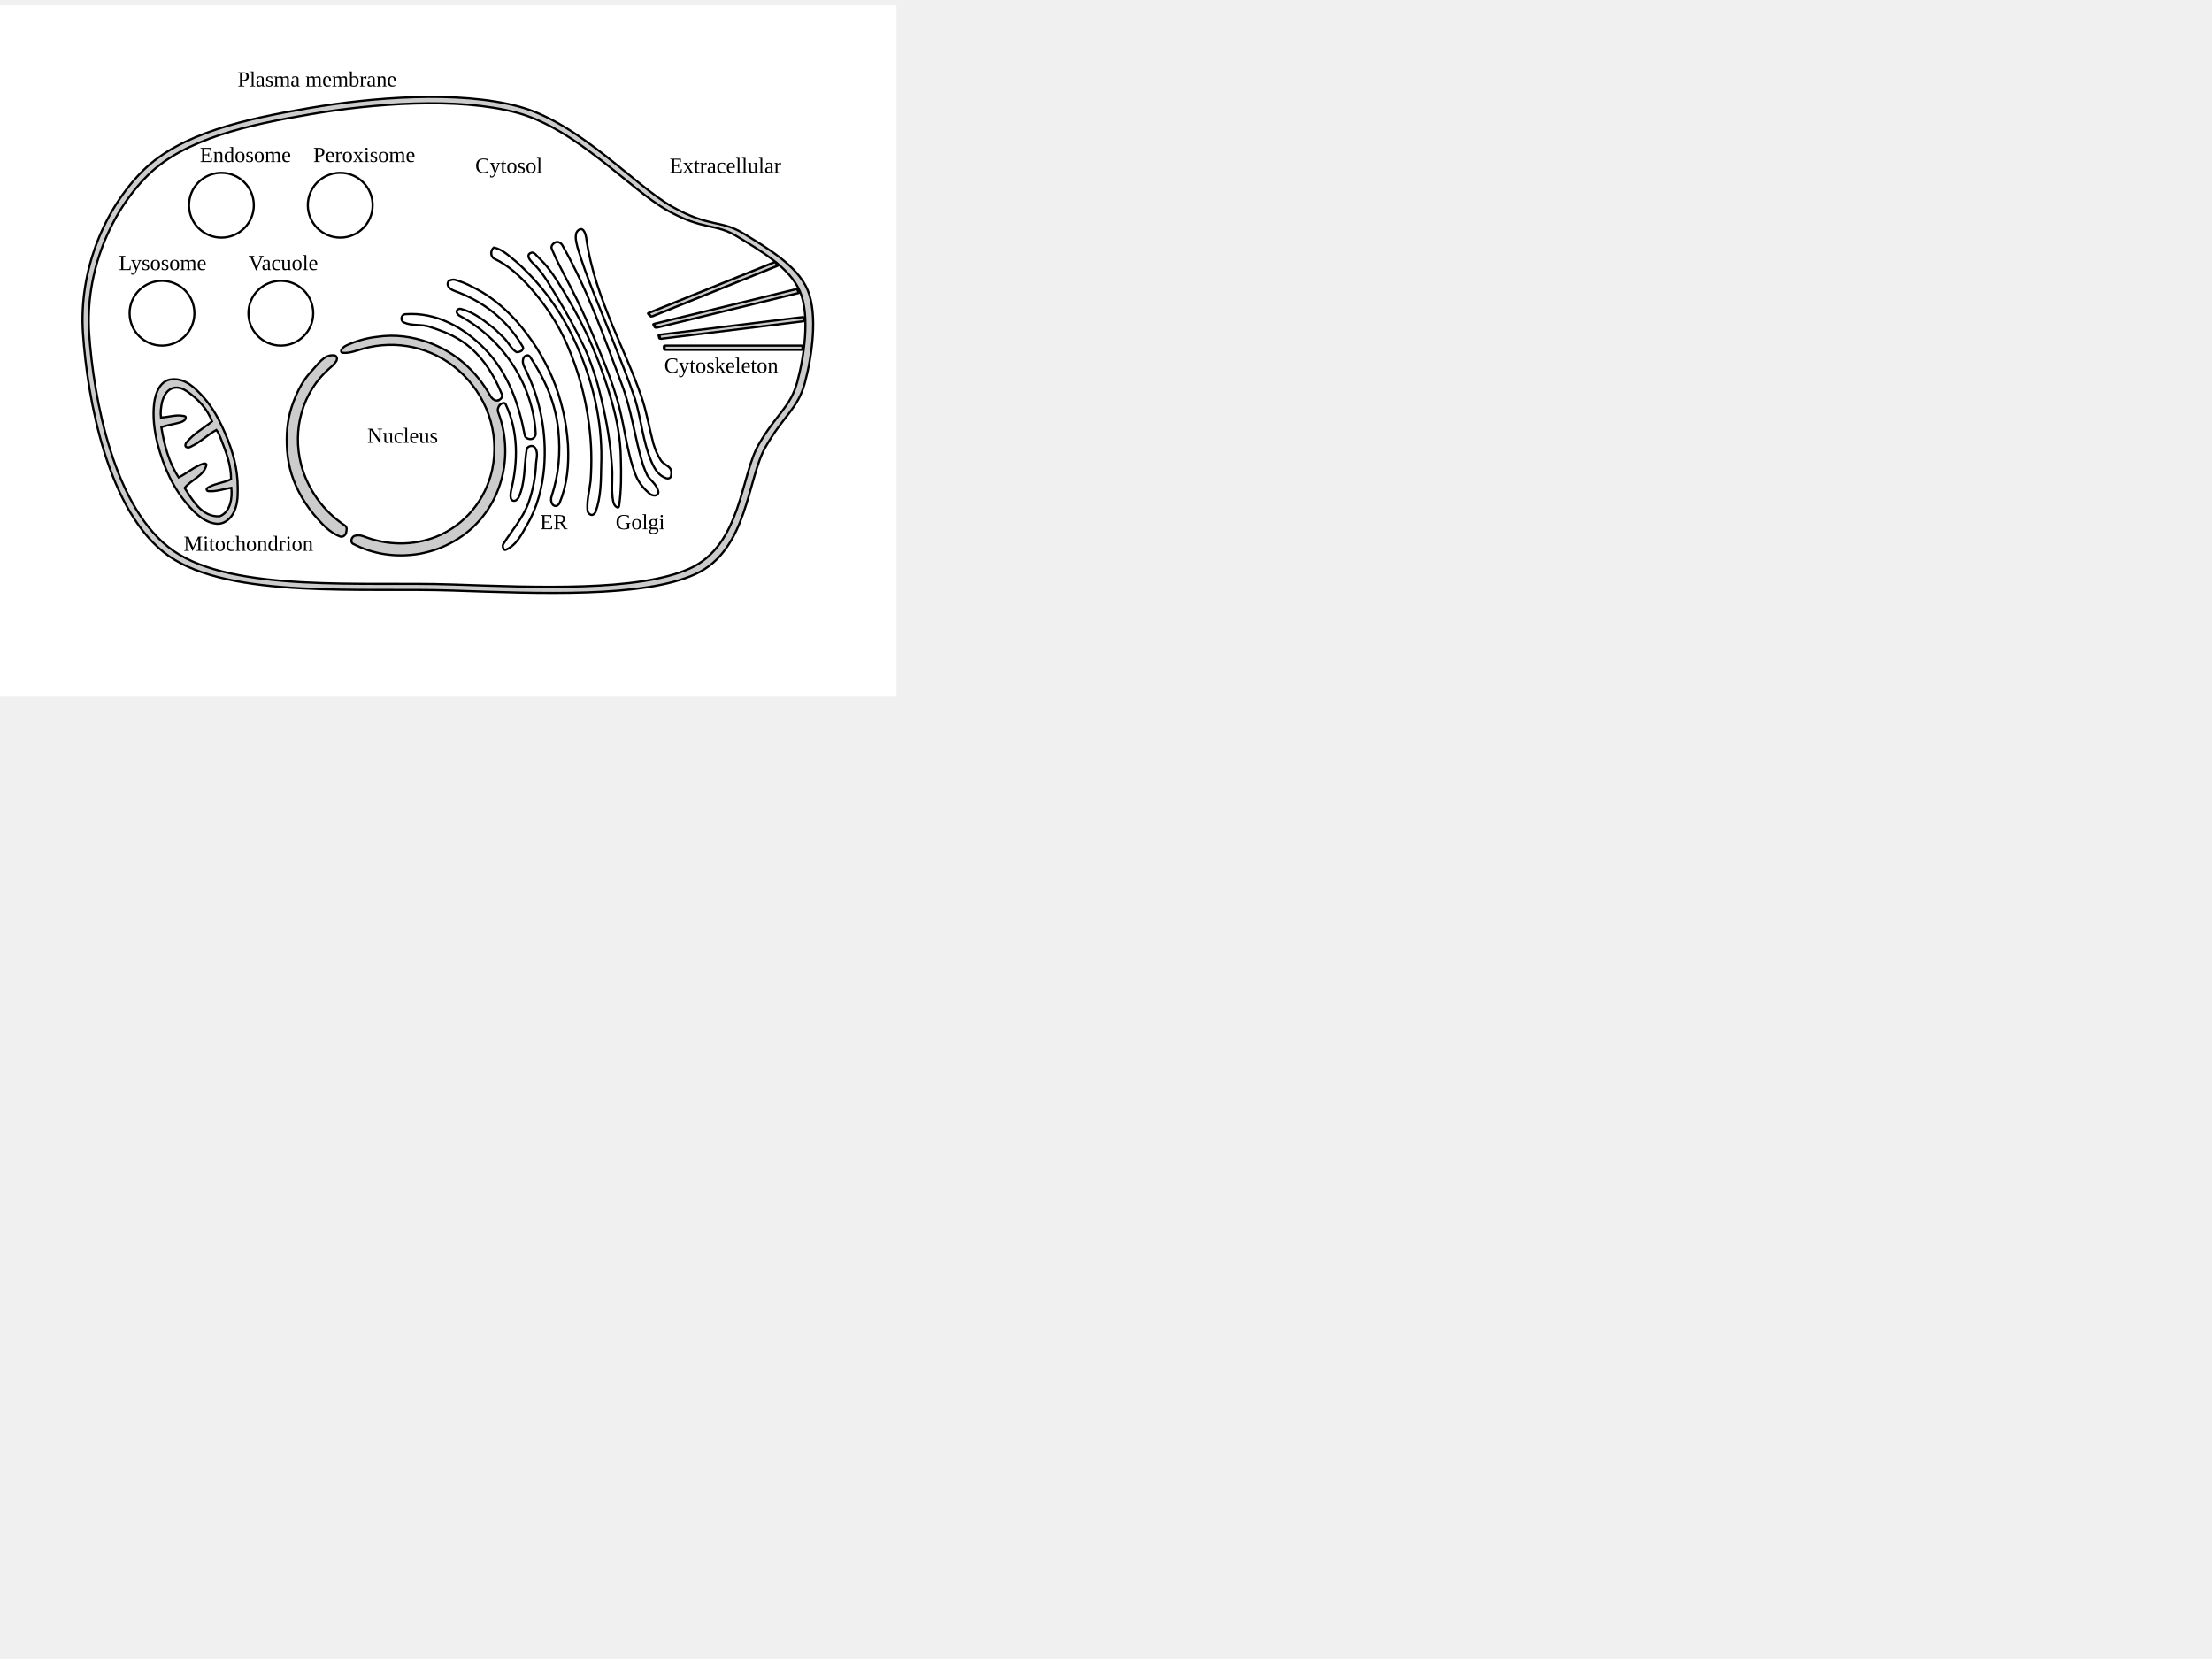
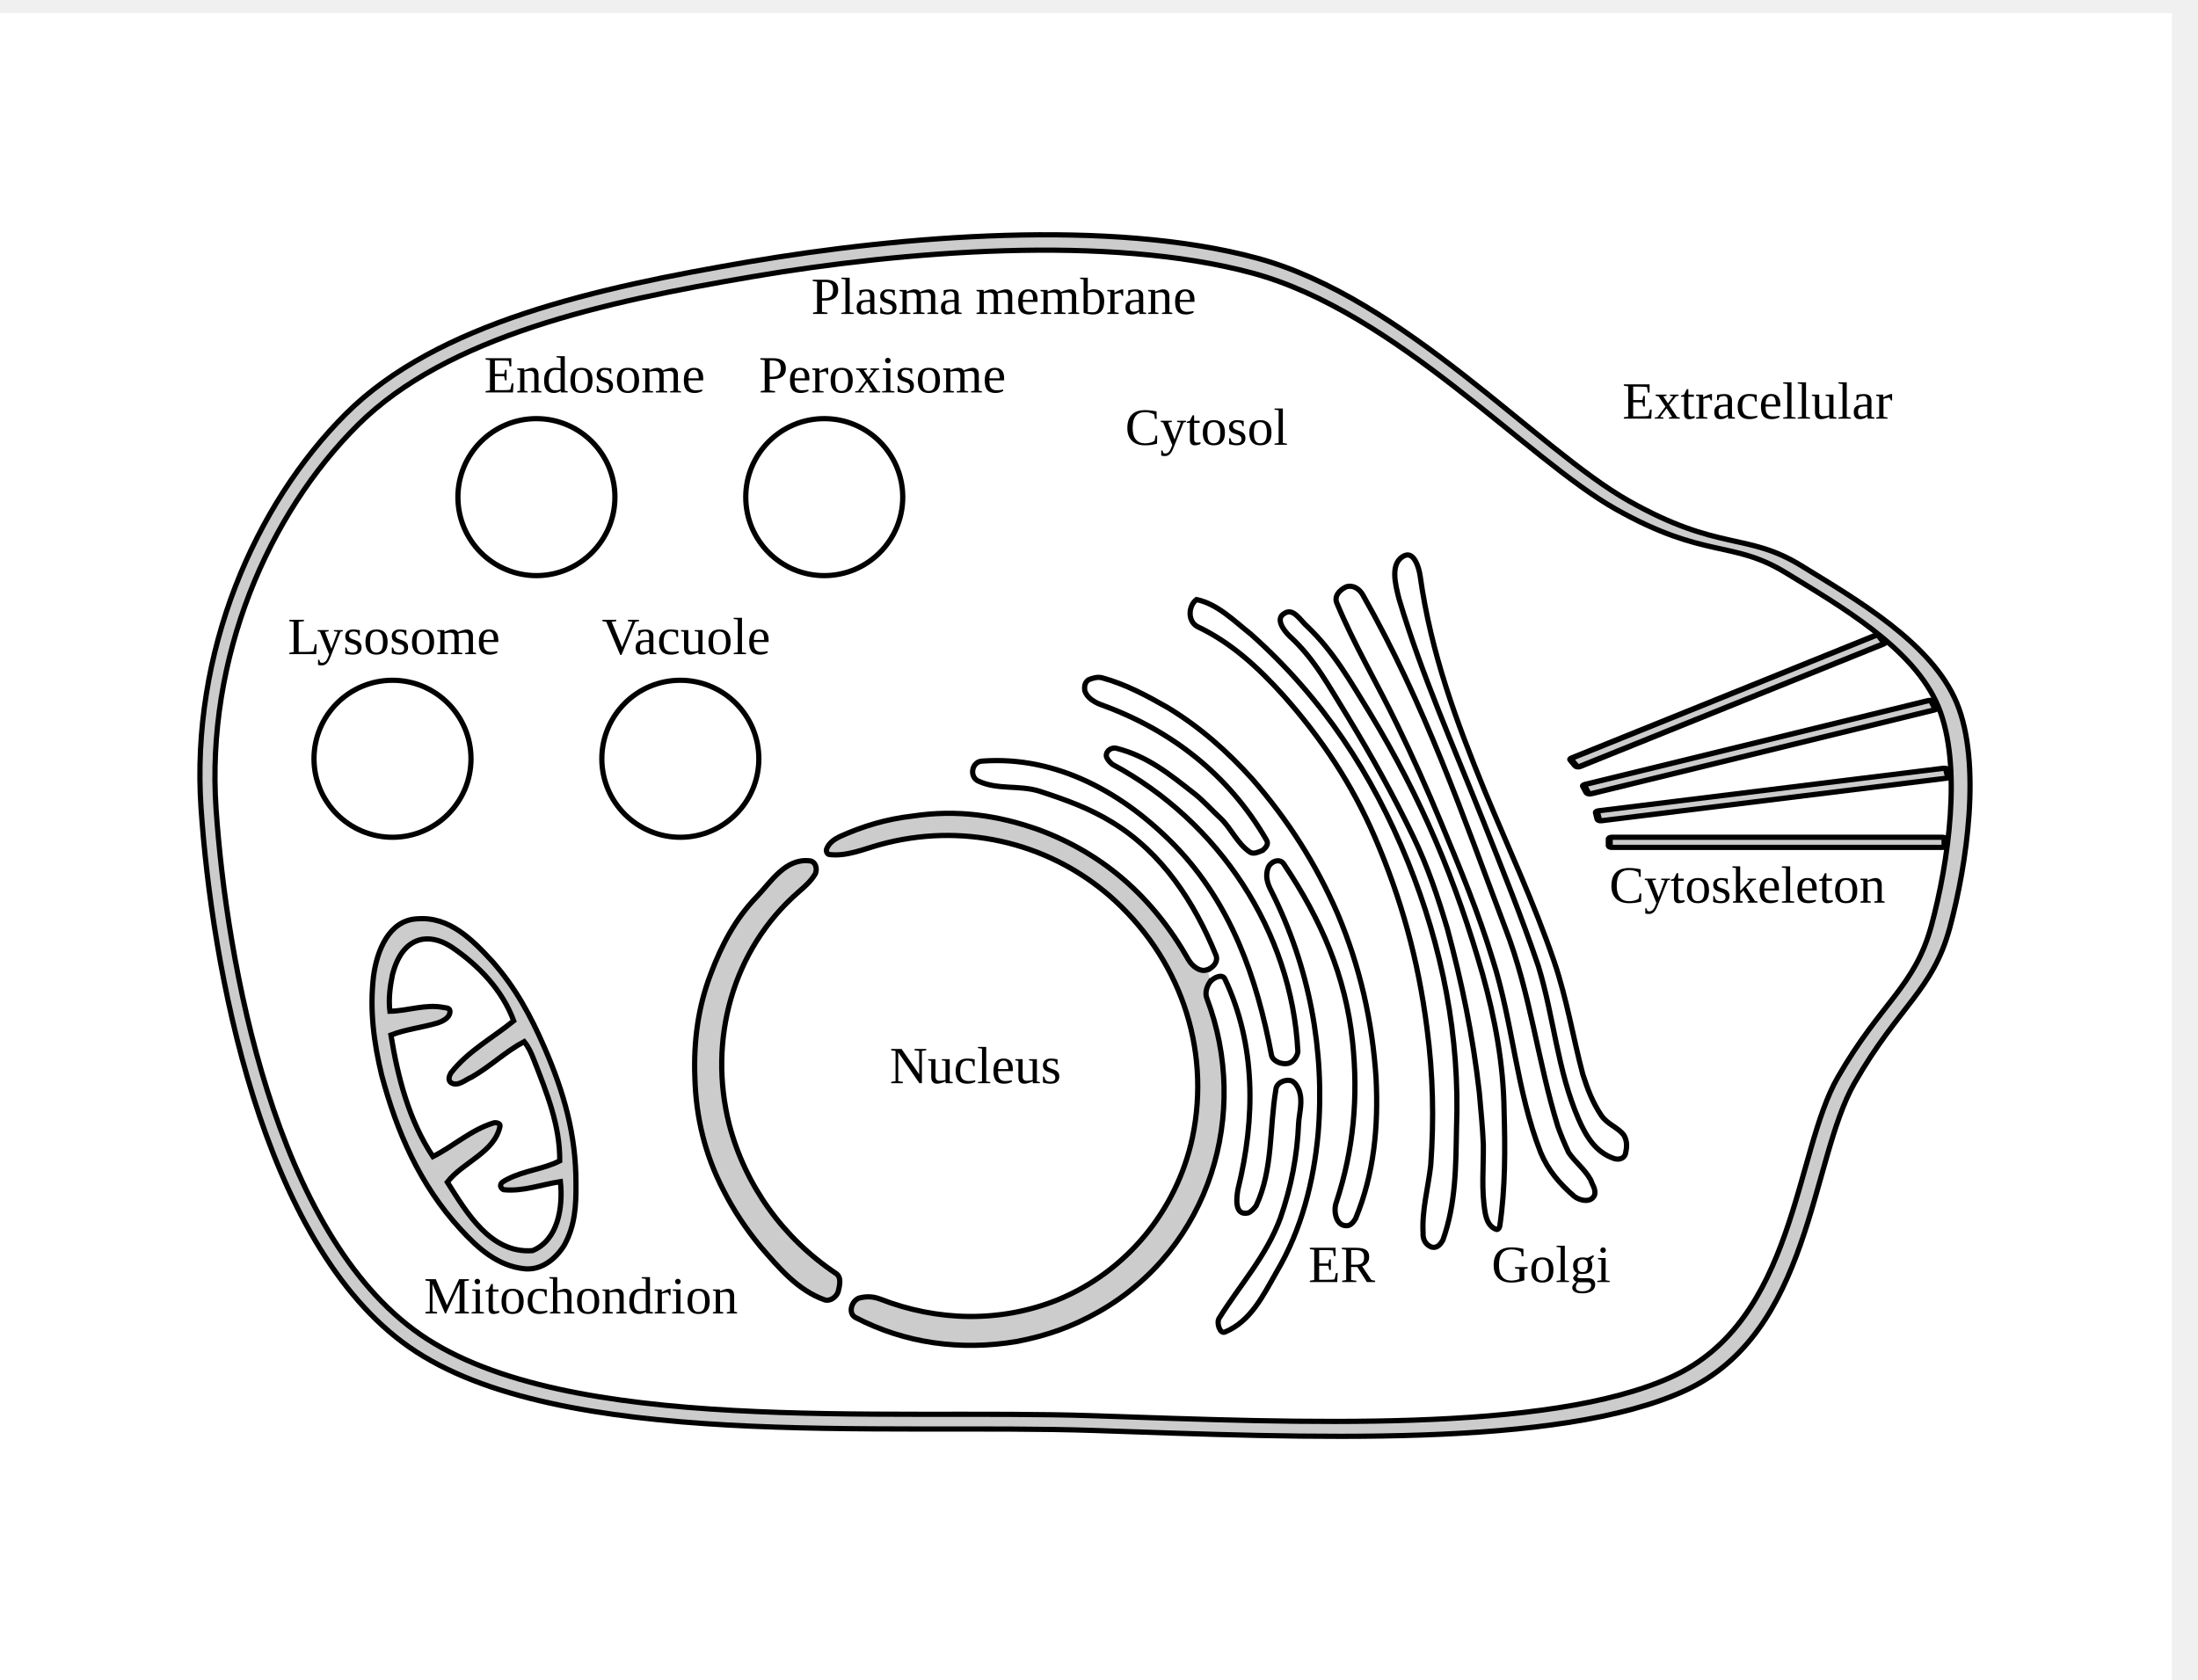
- <svg xmlns="http://www.w3.org/2000/svg" version="1.1" height="768" width="1024" fill="none" stroke="none" stroke-linecap="square" stroke-miterlimit="10" clip-path="url(#p.0)">
+ <svg xmlns="http://www.w3.org/2000/svg" version="1.1" height="321" width="420" fill="none" stroke="none" stroke-linecap="square" stroke-miterlimit="10" clip-path="url(#p.0)">
  <g transform="translate(-5,-20) scale(0.5, 0.5)">
    <defs>
      <radialGradient id="grad1" cx="50%" cy="50%" r="48%" fx="50%" fy="50%">
        <stop offset="0%" style="stop-color:#ffffff; stop-opacity:0" />
        <stop offset="75%" style="stop-color:#ffffff; stop-opacity:0" />
        <stop offset="100%" style="stop-color:#ffffff; stop-opacity:1" />
      </radialGradient>
    </defs>
    <rect title="ex" fill="#ffffff" x="5" y="50" width="830" height="630" />
    <rect title="ex-gradient-filter" fill="url(#grad1)" x="0" y="45" width="840" height="640" />
    <text title="ex-text" font-size="20" x="630" y="200" fill="black">Extracellular</text>
    <path title="pm" fill="#cccccc" stroke="#000000" stroke-width="2.0" stroke-linejoin="round" stroke-linecap="butt" fill-rule="nonzero" d="M166.493 554.927C223.424 594.568 347.189 583.965 428.423 586.731C509.657 589.496 605.518 593.646 653.898 571.521C702.279 549.396 701.829 483.481 718.706 453.981C735.582 424.48 748.633 418.717 755.159 394.517C761.684 370.317 767.31 331.828 757.859 308.781C748.408 285.734 719.379 269.139 698.452 256.233C677.525 243.327 666.949 250.935 632.296 231.345C597.642 211.755 546.562 153.904 490.53 138.693C434.499 123.482 354.164 130.167 296.108 140.077C238.051 149.988 177.069 163.355 142.19 198.157C107.311 232.958 82.784 289.423 86.835 348.885C90.885 408.347 109.561 515.286 166.493 554.927Z" />
-     <text title="pm-text" font-size="20" x="230" y="120" fill="black">Plasma membrane</text>
    <path title="cy" fill="#ffffff" stroke="#000000" stroke-width="2.0" stroke-linejoin="round" stroke-linecap="butt" fill-rule="nonzero" d="M170.714 550.088C226.557 588.73 347.956 578.394 427.637 581.09C507.319 583.786 601.346 587.831 648.802 566.264C696.258 544.696 695.817 480.443 712.371 451.686C728.925 422.929 741.726 417.311 748.127 393.721C754.528 370.131 760.046 332.613 750.775 310.146C741.505 287.68 713.031 271.503 692.504 258.923C671.977 246.342 661.604 253.758 627.612 234.662C593.621 215.566 543.518 159.173 488.557 144.345C433.597 129.517 354.798 136.034 297.851 145.695C240.904 155.355 181.087 168.386 146.875 202.31C112.663 236.234 88.605 291.276 92.578 349.239C96.551 407.202 114.87 511.446 170.714 550.088Z" />
-     <text title="cy-text" font-size="20" x="450" y="200" fill="black">Cytosol</text>
+     <text title="cy-text" font-size="20" x="440" y="210" fill="black">Cytosol</text>
+     <text title="pm-text" font-size="20" x="320" y="160" fill="black">Plasma membrane</text>
    <g title="cs" fill="#cccccc" stroke="#000000" stroke-width="2">
      <path transform="translate(610 330) scale(1.43,1.0) rotate(-30)" stroke-linejoin="round" stroke-linecap="butt" fill-rule="nonzero" d="M0 0.646L0 0.646C0 0.289 0.289 9.00543E-17 0.646 0L94.409 0C94.581 0 94.745 0.068 94.866 0.189C94.987 0.31 95.055 0.474 95.055 0.646L95.055 3.228C95.055 3.585 94.766 3.874 94.409 3.874L0.646 3.874C0.289 3.874 9.00543E-17 3.585 0 3.228Z" />
      <path transform="translate(615 340) scale(1.49,1.0) rotate(-20)" stroke-linejoin="round" stroke-linecap="butt" fill-rule="nonzero" d="M0 0.646L0 0.646C0 0.289 0.289 9.00543E-17 0.646 0L94.409 0C94.581 0 94.745 0.068 94.866 0.189C94.987 0.31 95.055 0.474 95.055 0.646L95.055 3.228C95.055 3.585 94.766 3.874 94.409 3.874L0.646 3.874C0.289 3.874 9.00543E-17 3.585 0 3.228Z" />
      <path transform="translate(620 350) scale(1.43,1.0) rotate(-10)" stroke-linejoin="round" stroke-linecap="butt" fill-rule="nonzero" d="M0 0.646L0 0.646C0 0.289 0.289 9.00543E-17 0.646 0L94.409 0C94.581 0 94.745 0.068 94.866 0.189C94.987 0.31 95.055 0.474 95.055 0.646L95.055 3.228C95.055 3.585 94.766 3.874 94.409 3.874L0.646 3.874C0.289 3.874 9.00543E-17 3.585 0 3.228Z" />
      <path transform="translate(625 360) scale(1.35,1.0) rotate(0)" stroke-linejoin="round" stroke-linecap="butt" fill-rule="nonzero" d="M0 0.646L0 0.646C0 0.289 0.289 9.00543E-17 0.646 0L94.409 0C94.581 0 94.745 0.068 94.866 0.189C94.987 0.31 95.055 0.474 95.055 0.646L95.055 3.228C95.055 3.585 94.766 3.874 94.409 3.874L0.646 3.874C0.289 3.874 9.00543E-17 3.585 0 3.228Z" />
    </g>
    <text title="cs-text" font-size="20" x="625" y="385" fill="black">Cytoskeleton</text>
    <circle title="ly" fill="#ffffff" stroke="#000000" stroke-width="2" cx="160" cy="330" r="30" />
    <text title="ly-text" font-size="20" x="120" y="290" fill="black">Lysosome</text>
    <circle title="va" fill="#ffffff" stroke="#000000" stroke-width="2" cx="270" cy="330" r="30" />
    <text title="va-text" font-size="20" x="240" y="290" fill="black">Vacuole</text>
    <circle title="en" fill="#ffffff" stroke="#000000" stroke-width="2" cx="215" cy="230" r="30" />
    <text title="en-text" font-size="20" x="195" y="190" fill="black">Endosome</text>
    <circle title="pe" fill="#ffffff" stroke="#000000" stroke-width="2" cx="325" cy="230" r="30" />
    <text title="pe-text" font-size="20" x="300" y="190" fill="black">Peroxisome</text>
    <path title="er" fill="#ffffff" stroke="#000000" stroke-width="2" transform="translate(225, 200)" d="M246.535,210.608c0.182-0.068,0.363-0.151,0.544-0.247c1.913-0.972,3.535-3.07,2.589-5.349c-8.172-20.121-20.484-39.057-39.577-50.725c-8.838-5.416-17.832-8.63-27.926-11.922c-7.943-2.402-15.831-0.376-23.33-3.854c-3.566-1.726-2.419-7.545,1.643-7.628c28.54-2.049,54.083,12.287,73.682,32.473c21.305,22.15,31.136,50.13,36.778,80.029c0.578,2.254,3.805,3.587,6.424,3.034c2.253-0.579,3.535-3.07,3.639-4.538c-2.303-45.889-30.313-88.056-70.829-109.713c-1.049-0.812-2.073-1.99-2.362-3.117c-0.212-2.227,2.092-3.541,3.901-3.044c11.955,3.054,20.323,9.912,30.106,17.606c3.489,2.827,6.218,5.969,9.681,9.163c4.146,3.979,6.327,9.664,11.257,12.961c1.417,0.838,3.329-0.134,4.848-0.765c1.179-1.023,2.384-2.413,1.385-3.958c-14.467-24.988-36.501-42.027-63.113-51.643c-2.517-0.915-5.349-2.589-6.27-5.235c-0.264-1.494-0.135-3.328,1.411-4.327c1.519-0.63,3.406-1.234,5.214-0.739c9.045,2.481,16.86,6.719,25.016,11.348c12.378,7.509,22.793,16.724,32.371,27.354c13.646,15.711,24.278,32.316,32.528,51.335c8.538,20.145,13.331,41.134,14.744,62.99c0.91,18.503-0.722,36.458-7.832,53.659c-0.838,1.416-2.042,2.806-3.51,2.703c-4.062,0.083-5.116-5.891-3.783-9.116c6.583-20.188,8.344-39.978,6.146-61.152c-2.648-25.263-12.186-46.954-26.203-67.854c-1.312-2.305-4.692-1.437-5.975,1.055c-1.333,3.225-0.438,6.239,1.19,9.303c14.55,29.051,20.429,60.81,17.841,92.341c-1.658,18.322-6.277,36.805-15.905,53.091c-5.049,8.864-9.808,18.854-19.684,22.954c-1.913,0.972-3.438-3.561-2.208-5.318c7.901-12.719,17.876-23.45,23.338-38.185c4.154-11.877,6.475-23.883,6.985-36.386c0.283-4.036,1.694-8.362,0.144-12.527c-0.63-1.52-1.287-2.672-2.702-3.509c-2.518-0.916-5.95,0.688-6.131,3.255c-2.525,14.943-1.042,30.535-7.553,44.458c-0.812,1.05-2.015,2.44-3.142,2.729c-5.241,1.106-4.383-5.839-3.784-9.116c6.707-27.186,6.834-55.203-5.039-80.378c-0.972-1.912-4.011-0.651-5.608,1.081" />
    <text title="er-text" font-size="20" x="510" y="530" fill="black">ER</text>
    <g title="go" fill="#ffffff" stroke="#000000" stroke-width="2" transform="translate(225, 200)">
      <path d="M310.372,159.867c-8.646-20.1-20.22-37.562-34.915-54.083c-9.577-10.631-19.967-20.212-32.815-26.279c-3.907-2.118-3.494-7.99-0.377-10.352c7.995,1.669,14.188,8.005,20.824,13.266c27.414,24.423,46.395,53.416,59.9,86.818c13.192,32.642,19.991,67.048,18.64,101.986c-0.273,14.363-0.18,28.751-5.224,42.779c-0.837,1.416-2.066,3.173-4.242,2.651c-2.518-0.914-3.463-3.193-3.309-5.395c-0.481-8.885,1.947-17.196,2.935-25.977c1.239-17.614,0.933-34.23-1.472-52.469C326.986,206.764,320.513,183.444,310.372,159.867z" />
      <path d="M325.127,159.799c5.505,11.428,9.434,23.159,13.011,35.211c5.553,20.673,9.688,40.509,12.201,62.443c0.61,7.05,1.272,13.366,1.542,20.022c0.113,8.859-0.847,17.273,0.735,26.234c0.554,2.621,1.474,5.267,4.357,6.207c0.733,0.052,1.178-1.023,1.204-1.39c2.133-14.601,2.065-29.357,1.63-44.138c-0.228-17.717-3.443-34.907-8.153-51.833c-10.05-35.371-23.293-67.279-43.116-100.02c-7.612-12.336-13.836-23.468-23.858-33.023c-2.781-2.409-5.38-7.385-8.864-5.05c-3.457,1.969-0.439,6.238,1.976,8.621c9.707,8.795,15.222,19.51,22.179,30.694C309.553,129.571,317.406,143.767,325.127,159.799z" />
      <path d="M335.815,154.65c-5.359-12.915-10.771-25.096-16.893-37.696c-7.722-16.032-16.308-30.28-22.929-46.234c-1.287-2.672,0.728-5.112,3.4-6.399c2.646-0.92,5.111,0.729,6.424,3.034c23.947,42.25,37.987,83.802,54.467,127.37c9.672,25.019,12.294,50.649,20.104,75.906c1.235,3.406,2.496,6.445,4.099,9.876c2.678,3.876,6.192,6.336,8.478,10.553c0.604,1.887,1.969,3.458,1.447,5.634c-1.334,3.225-5.686,2.182-7.783,0.559c-5.562-4.816-9.996-9.922-12.835-16.761c-9.382-23.892-10.536-49.419-18.398-73.941C350.004,188.838,343.068,172.125,335.815,154.65z" />
      <path d="M351.75,153.559c7.393,18.66,14.742,36.808,21.157,55.698c5.997,19.598,7.171,39.594,15.421,58.613c2.863,6.47,6.487,12.625,13.697,14.977c1.809,0.496,3.694-0.109,4.19-1.917c0.548-2.543,0.703-4.745-0.61-7.05c-2.362-3.117-6.347-4.134-8.683-7.617c-3.334-5.029-5.2-9.954-7.015-15.614c-3.789-14.28-6.084-28.824-10.976-43.181c-7.649-22.295-17.264-42.886-26.408-64.918c-11.011-26.958-20.63-52.71-24.803-82.505c-0.502-3.355-2.316-9.014-5.722-7.778c-6.078,2.522-3.736,11.169-2.289,16.802C328.365,98.074,340.475,125.108,351.75,153.559z" />
    </g>
    <text title="go-text" font-size="20" x="580" y="530" fill="black">Golgi</text>
    <g transform="translate(225, 200)">
      <ellipse title="nu" fill="#ffffff" transform="matrix(0.9975 0.0702 -0.0702 0.9975 17.9059 -9.9135)" cx="150.026" cy="249.852" rx="97.667" ry="95.333" />
      <path title="nuclear-envelope" fill="#cccccc" stroke="#000000" stroke-width="2" d="M90.213,180.885c-25.533,22.177-34.614,56.937-26.534,88.851c6.105,23.293,20.542,43.484,40.973,57.091c2.099,1.623,1.132,4.874,0.61,7.05c-0.889,2.15-3.193,3.463-5.002,2.967c-10.435-3.684-17.573-12.299-24.737-20.548c-5.433-6.651-10.105-13.618-13.992-21.267c-7.144-13.777-10.566-28.032-10.975-43.18c-0.513-13.68,1.151-26.839,6.117-39.766c4.077-10.776,9.204-20.741,17.555-29.373c5.576-5.877,10.992-14.715,20.14-13.702c2.202,0.155,3.122,2.801,2.233,4.951C94.926,176.792,92.569,178.838,90.213,180.885z" />
      <path title="nuclear-envelope" fill="#cccccc" stroke="#000000" stroke-width="2" d="M247.477,215.183c-1.23,1.757-2.144,4.274-1.198,6.553c16.48,43.568,1.412,95.242-41.231,119.531c-10.372,5.908-20.197,9.273-31.412,11.434c-21.645,3.64-42.825,0.675-61.679-9.134c-3.199-1.7-1.344-7.101,2.01-7.603c2.62-0.554,4.821-0.399,7.339,0.517c21.894,8.547,45.823,9.125,67.829,0.347c26.198-10.695,45.542-34.042,51.566-62.013c7.224-34.524-5.079-69.317-31.837-92.589c-24.344-20.888-56.951-27.857-87.506-19.432c-6.394,1.763-12.864,4.626-19.443,3.794c-0.734-0.051-1.391-1.204-0.946-2.279c0.889-2.15,2.827-3.489,4.739-4.46c9.143-4.151,18.182-6.834,28.219-7.971c16.771-2.508,32.473-0.297,47.942,5.216c24.803,9.121,43.901,25.953,57.345,49.762c1.556,2.539,4.436,4.843,7.323,3.751" />
    </g>
-     <text title="nu-text" font-size="20" x="350" y="450" fill="black">Nucleus</text>
+     <text title="nu-text" font-size="20" x="350" y="454" fill="black">Nucleus</text>
    <g transform="translate(275, 325) rotate(90)">
      <path title="mi" fill="#cccccc" stroke="#000000" stroke-width="2" d="M115.488,56.871c17.226-7.471,33.236-11.984,51.633-11.98c8.657-0.108,16.447,0.357,23.861,4.5c5.325,3.34,9.486,8.696,8.956,14.97c-0.98,10.312-7.793,17.931-15.179,24.683c-17.091,15.657-37.255,24.303-58.705,30.059c-12.638,3.05-24.981,4.659-37.816,3.163c-9.879-1.267-21.691-5.933-22.079-16.9c-0.888-12.196,8.022-20.889,16.351-28.574C92.573,67.959,103.13,62.23,115.488,56.871z" />
      <path title="mi" fill="#ffffff" stroke="#000000" stroke-width="2" d="M120.266,60.886c-2.764,1.076-4.914,1.999-7.158,3.793c3.794,7.158,9.397,12.808,13.552,20.04c1.001,2.458,3.804,5.282,2.133,7.945c-1.016,1.294-2.745,0.565-3.752-0.016c-8.414-6.6-13.281-15.854-19.885-23.961c-11.777,4.352-21.12,13.332-28.09,23.547c-2.177,3.31-3.708,7.127-3.076,11.386c1.271,6.643,7.391,9.771,13.444,11.382c4.686,0.957,9.444,1.555,14.063,0.996c-0.115-6.782-2.829-13.719-1.43-20.566c0.147-0.722,0.081-2.236,1.235-2.376c2.671-0.205,3.958,2.685,4.671,4.709c1.778,5.995,2.402,12.129,4.614,17.838c16.317-2.674,32.566-6.864,46.456-16.042c-4.007-7.952-10.185-14.471-12.89-23.283c-0.214-0.794,0.154-2.597,1.235-2.376c10.092,2.062,13.649,14.052,21.416,20.145c11.646-7.383,27.411-16.552,26.179-32.573c-4.001-9.829-16.763-11.685-26.361-10.642c1.124,7.363,3.837,14.3,3.085,21.656c-0.073,0.36-0.581,1.007-1.375,1.22c-1.516,0.066-1.942-1.523-2.516-2.39c-3.508-6.724-3.911-13.94-7.131-20.23C145.197,50.96,132.912,55.959,120.266,60.886z" />
    </g>
-     <text title="mi-text" font-size="20" x="180" y="550" fill="black">Mitochondrion</text>
+     <text title="mi-text" font-size="20" x="172" y="542" fill="black">Mitochondrion</text>
  </g>
</svg>
